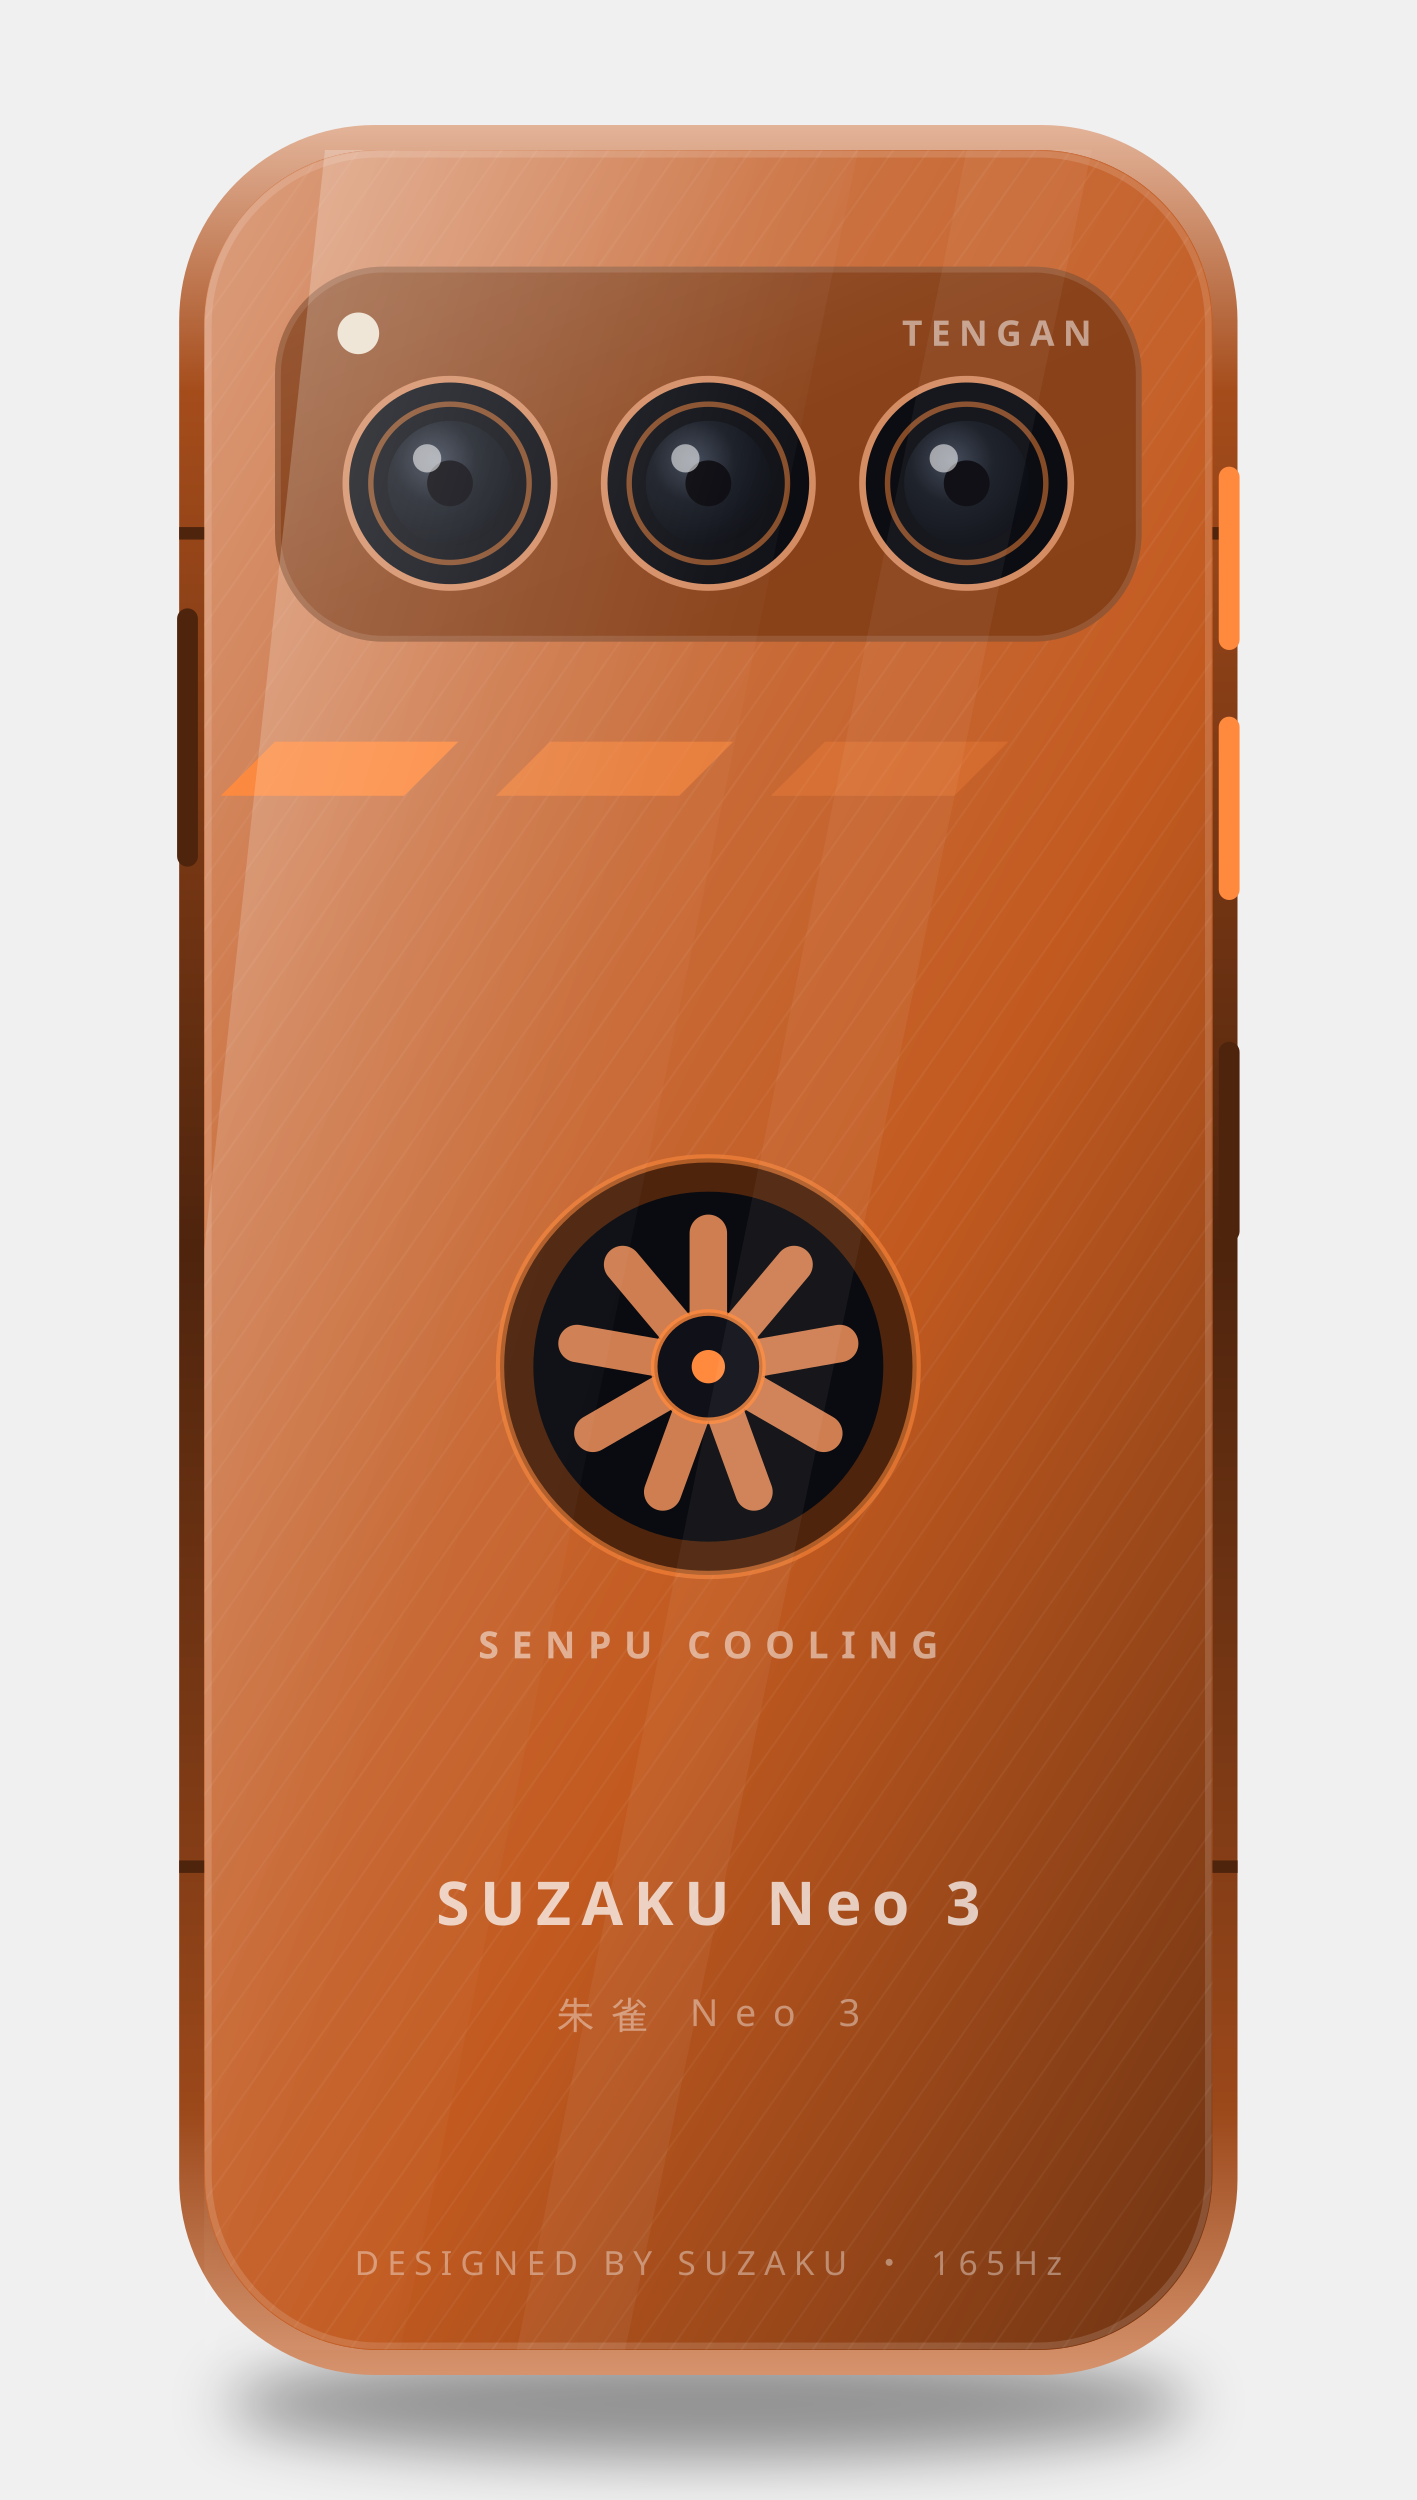
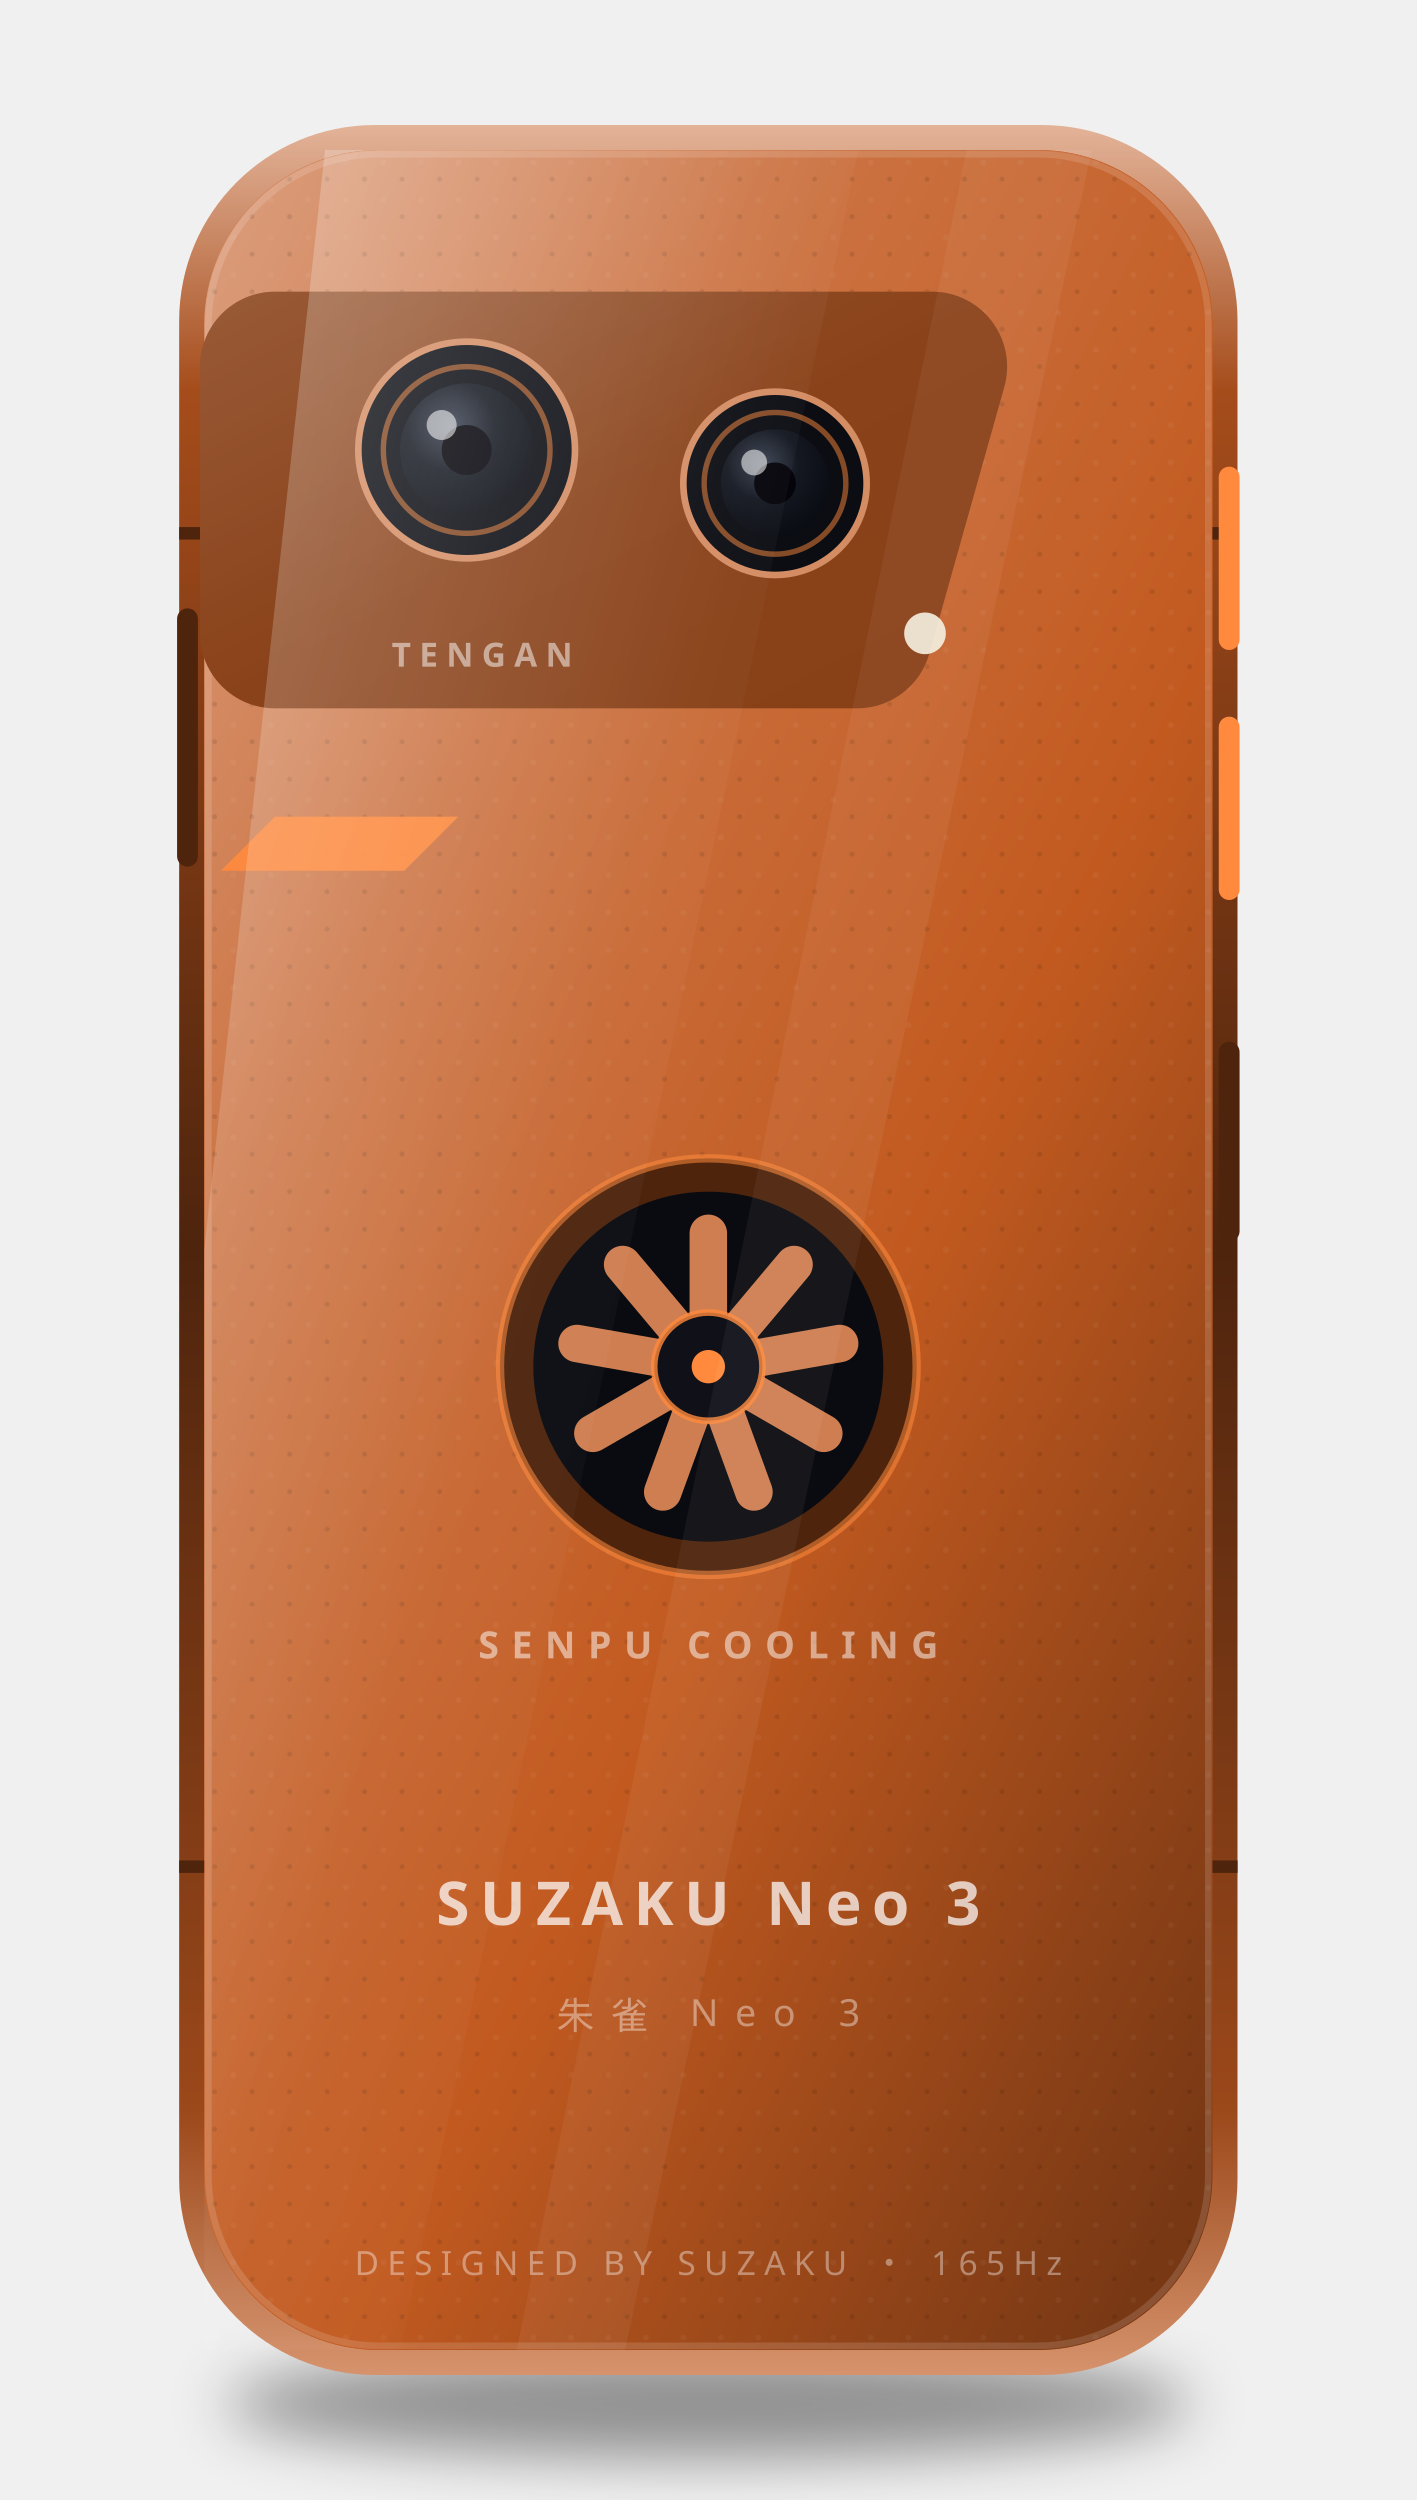
<svg xmlns="http://www.w3.org/2000/svg" viewBox="0 0 340 600" role="img" aria-label="SUZAKU Neo 3">
  <defs>
    <linearGradient id="bodyneo31" x1="0" y1="0" x2="0.9" y2="1">
      <stop offset="0" stop-color="#dc9f7e" />
      <stop offset="0.28" stop-color="#cc7444" />
      <stop offset="0.62" stop-color="#c25a20" />
      <stop offset="1" stop-color="#783814" />
    </linearGradient>
    <linearGradient id="frameneo31" x1="0" y1="0" x2="0" y2="1">
      <stop offset="0" stop-color="#e4b59b" />
      <stop offset="0.12" stop-color="#a54c1b" />
      <stop offset="0.5" stop-color="#4e240d" />
      <stop offset="0.88" stop-color="#9b481a" />
      <stop offset="1" stop-color="#d7946e" />
    </linearGradient>
    <radialGradient id="lensneo31" cx="0.38" cy="0.32" r="0.95">
      <stop offset="0" stop-color="#3c4454" />
      <stop offset="0.35" stop-color="#141821" />
      <stop offset="1" stop-color="#04040a" />
    </radialGradient>
    <linearGradient id="sheenneo31" x1="0" y1="0" x2="1" y2="1">
      <stop offset="0" stop-color="#ffffff" stop-opacity="0.28" />
      <stop offset="0.5" stop-color="#ffffff" stop-opacity="0.03" />
      <stop offset="1" stop-color="#ffffff" stop-opacity="0" />
    </linearGradient>
-     <pattern id="texneo31" width="7" height="7" patternUnits="userSpaceOnUse" patternTransform="rotate(35)">
-       <path d="M0 0 V7" stroke="#ffffff" stroke-opacity="0.045" stroke-width="1" />
+     <pattern id="texneo31" width="9" height="9" patternUnits="userSpaceOnUse">
+       <circle cx="2" cy="3" r="0.7" fill="#ffffff" fill-opacity="0.045" />
+       <circle cx="6.5" cy="7" r="0.6" fill="#000000" fill-opacity="0.1" />
    </pattern>
    <filter id="softneo31" x="-40%" y="-40%" width="180%" height="180%">
      <feGaussianBlur stdDeviation="7" />
    </filter>
  </defs>
  <ellipse cx="170" cy="577" rx="116" ry="13" fill="#000000" opacity="0.4" filter="url(#softneo31)" />
  <rect x="43" y="30" width="254" height="540" rx="47" fill="url(#frameneo31)" />
  <rect x="49" y="36" width="242" height="528" rx="42" fill="#c25a20" />
  <rect x="49" y="36" width="242" height="528" rx="42" fill="url(#bodyneo31)" />
  <rect x="49" y="36" width="242" height="528" rx="42" fill="url(#texneo31)" />
  <rect x="50" y="37" width="240" height="526" rx="41" fill="none" stroke="#ffffff" stroke-opacity="0.14" stroke-width="1.6" />
  <path d="M43 128 h6 M43 448 h6 M291 128 h6 M291 448 h6" stroke="#4e240d" stroke-width="3" />
-   <rect x="66" y="64" width="208" height="90" rx="26" fill="#883f16" />
-   <rect x="66" y="64" width="208" height="90" rx="26" fill="url(#sheenneo31)" opacity="0.5" />
-   <rect x="66.7" y="64.7" width="206.6" height="88.6" rx="25.3" fill="none" stroke="#ffffff" stroke-opacity="0.12" stroke-width="1.4" />
-   <circle cx="86" cy="80" r="5" fill="#f4efdf" opacity="0.9" />
-   <text x="262" y="83" font-family="'Noto Sans JP',sans-serif" font-size="8.5" font-weight="700" fill="#ffffff" opacity="0.5" text-anchor="end" letter-spacing="2">TENGAN</text>
-   <circle cx="108" cy="116" r="25" fill="#0b0d13" stroke="#d48c63" stroke-width="1.6" />
-   <circle cx="108" cy="116" r="19" fill="none" stroke="#ff8a3d" stroke-opacity="0.5" stroke-width="1.3" />
-   <circle cx="108" cy="116" r="15" fill="url(#lensneo31)" />
-   <circle cx="108" cy="116" r="5.5" fill="#04040a" />
-   <circle cx="102.5" cy="110" r="3.4" fill="#ffffff" opacity="0.55" />
-   <circle cx="170" cy="116" r="25" fill="#0b0d13" stroke="#d48c63" stroke-width="1.6" />
-   <circle cx="170" cy="116" r="19" fill="none" stroke="#ff8a3d" stroke-opacity="0.5" stroke-width="1.3" />
-   <circle cx="170" cy="116" r="15" fill="url(#lensneo31)" />
-   <circle cx="170" cy="116" r="5.5" fill="#04040a" />
-   <circle cx="164.5" cy="110" r="3.4" fill="#ffffff" opacity="0.55" />
-   <circle cx="232" cy="116" r="25" fill="#0b0d13" stroke="#d48c63" stroke-width="1.6" />
-   <circle cx="232" cy="116" r="19" fill="none" stroke="#ff8a3d" stroke-opacity="0.5" stroke-width="1.3" />
-   <circle cx="232" cy="116" r="15" fill="url(#lensneo31)" />
-   <circle cx="232" cy="116" r="5.5" fill="#04040a" />
-   <circle cx="226.5" cy="110" r="3.4" fill="#ffffff" opacity="0.55" />
-   <path d="M66 178 h44 l-13 13 h-44 z" fill="#ff8a3d" opacity="0.92" />
-   <path d="M132 178 h44 l-13 13 h-44 z" fill="#ff8a3d" opacity="0.55" />
-   <path d="M198 178 h44 l-13 13 h-44 z" fill="#ff8a3d" opacity="0.28" />
+   <path d="M66 70 h158 a18 18 0 0 1 17 23 l-18 64 a18 18 0 0 1 -17 13 h-140 a18 18 0 0 1 -18 -18 v-64 a18 18 0 0 1 18 -18z" fill="#883f16" />
+   <path d="M66 70 h158 a18 18 0 0 1 17 23 l-18 64 a18 18 0 0 1 -17 13 h-140 a18 18 0 0 1 -18 -18 v-64 a18 18 0 0 1 18 -18z" fill="url(#sheenneo31)" opacity="0.5" />
+   <circle cx="222" cy="152" r="5" fill="#f4efdf" opacity="0.9" />
+   <text x="94" y="160" font-family="'Noto Sans JP',sans-serif" font-size="8" font-weight="700" fill="#ffffff" opacity="0.5" letter-spacing="2">TENGAN</text>
+   <circle cx="112" cy="108" r="26" fill="#0b0d13" stroke="#d48c63" stroke-width="1.6" />
+   <circle cx="112" cy="108" r="20" fill="none" stroke="#ff8a3d" stroke-opacity="0.5" stroke-width="1.3" />
+   <circle cx="112" cy="108" r="16" fill="url(#lensneo31)" />
+   <circle cx="112" cy="108" r="6" fill="#04040a" />
+   <circle cx="106" cy="102" r="3.6" fill="#ffffff" opacity="0.55" />
+   <circle cx="186" cy="116" r="22" fill="#0b0d13" stroke="#d48c63" stroke-width="1.6" />
+   <circle cx="186" cy="116" r="17" fill="none" stroke="#ff8a3d" stroke-opacity="0.5" stroke-width="1.3" />
+   <circle cx="186" cy="116" r="13" fill="url(#lensneo31)" />
+   <circle cx="186" cy="116" r="5" fill="#04040a" />
+   <circle cx="181" cy="111" r="3.1" fill="#ffffff" opacity="0.55" />
+   <path d="M66 196 h44 l-13 13 h-44 z" fill="#ff8a3d" opacity="0.92" />
  <circle cx="170" cy="328" r="50" fill="#4e240d" />
  <circle cx="170" cy="328" r="50" fill="none" stroke="#ff8a3d" stroke-opacity="0.55" stroke-width="2" />
  <circle cx="170" cy="328" r="42" fill="#0a0b10" />
  <path d="M170 328 L170 296" stroke="#cf7e51" stroke-width="9" stroke-linecap="round" transform="rotate(0 170 328)" />
  <path d="M170 328 L170 296" stroke="#cf7e51" stroke-width="9" stroke-linecap="round" transform="rotate(40 170 328)" />
  <path d="M170 328 L170 296" stroke="#cf7e51" stroke-width="9" stroke-linecap="round" transform="rotate(80 170 328)" />
  <path d="M170 328 L170 296" stroke="#cf7e51" stroke-width="9" stroke-linecap="round" transform="rotate(120 170 328)" />
  <path d="M170 328 L170 296" stroke="#cf7e51" stroke-width="9" stroke-linecap="round" transform="rotate(160 170 328)" />
  <path d="M170 328 L170 296" stroke="#cf7e51" stroke-width="9" stroke-linecap="round" transform="rotate(200 170 328)" />
  <path d="M170 328 L170 296" stroke="#cf7e51" stroke-width="9" stroke-linecap="round" transform="rotate(240 170 328)" />
  <path d="M170 328 L170 296" stroke="#cf7e51" stroke-width="9" stroke-linecap="round" transform="rotate(280 170 328)" />
  <path d="M170 328 L170 296" stroke="#cf7e51" stroke-width="9" stroke-linecap="round" transform="rotate(320 170 328)" />
  <circle cx="170" cy="328" r="13" fill="#101018" stroke="#ff8a3d" stroke-opacity="0.8" stroke-width="1.6" />
  <circle cx="170" cy="328" r="4" fill="#ff8a3d" />
  <text x="170" y="398" font-family="'Noto Sans JP',sans-serif" font-size="9" font-weight="700" fill="#ffffff" opacity="0.5" text-anchor="middle" letter-spacing="3">SENPU COOLING</text>
  <text x="170" y="462" font-family="'Noto Sans JP',sans-serif" font-size="14.5" font-weight="800" fill="#ffffff" opacity="0.72" text-anchor="middle" letter-spacing="2.5">SUZAKU Neo 3</text>
  <text x="170" y="487" font-family="'Noto Sans JP',sans-serif" font-size="9" fill="#ffffff" opacity="0.4" text-anchor="middle" letter-spacing="4">朱雀 Neo 3</text>
  <text x="170" y="546" font-family="'Noto Sans JP',sans-serif" font-size="8" fill="#ffffff" opacity="0.38" text-anchor="middle" letter-spacing="2">DESIGNED BY SUZAKU ・ 165Hz</text>
  <path d="M78 36 L206 36 L96 564 L49 564 L49 300 Z" fill="url(#sheenneo31)" />
  <path d="M232 36 L262 36 L150 564 L124 564 Z" fill="#ffffff" opacity="0.05" />
  <rect x="292.5" y="112" width="5" height="44" rx="2.5" fill="#ff8a3d" />
  <rect x="292.5" y="172" width="5" height="44" rx="2.5" fill="#ff8a3d" />
  <rect x="292.5" y="250" width="5" height="48" rx="2.5" fill="#4e240d" />
  <rect x="42.5" y="146" width="5" height="62" rx="2.5" fill="#4e240d" />
</svg>
